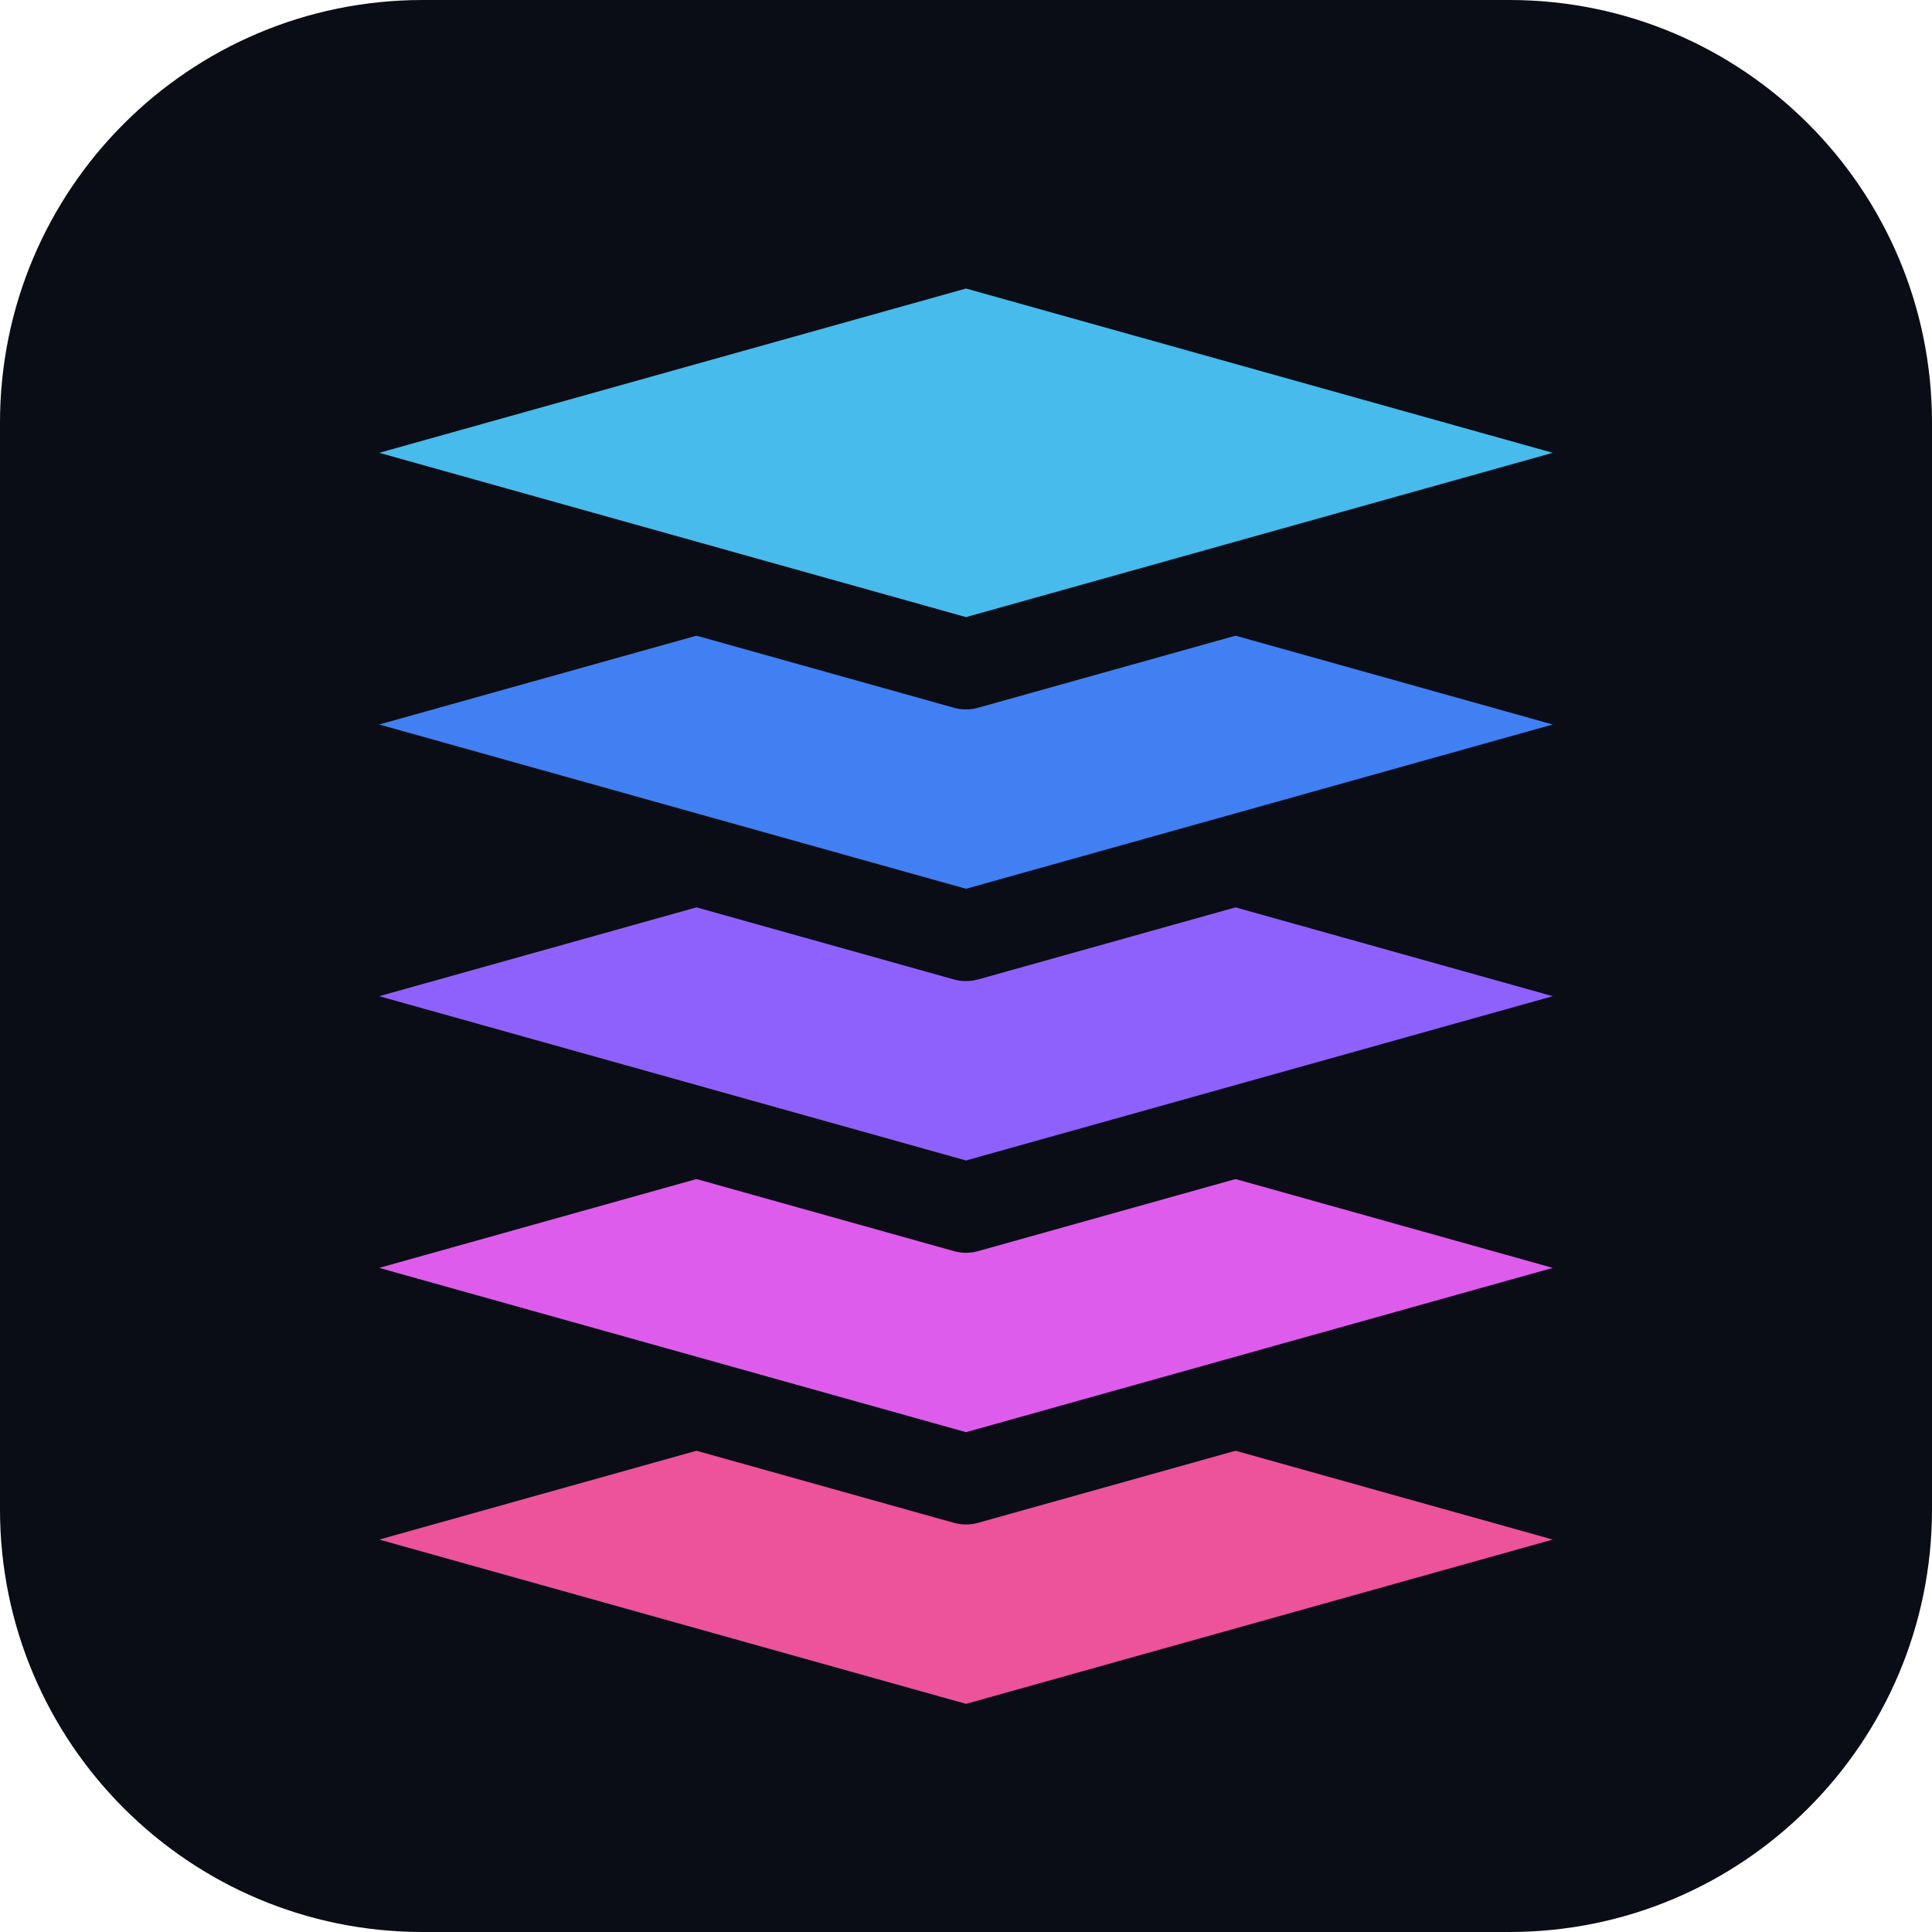
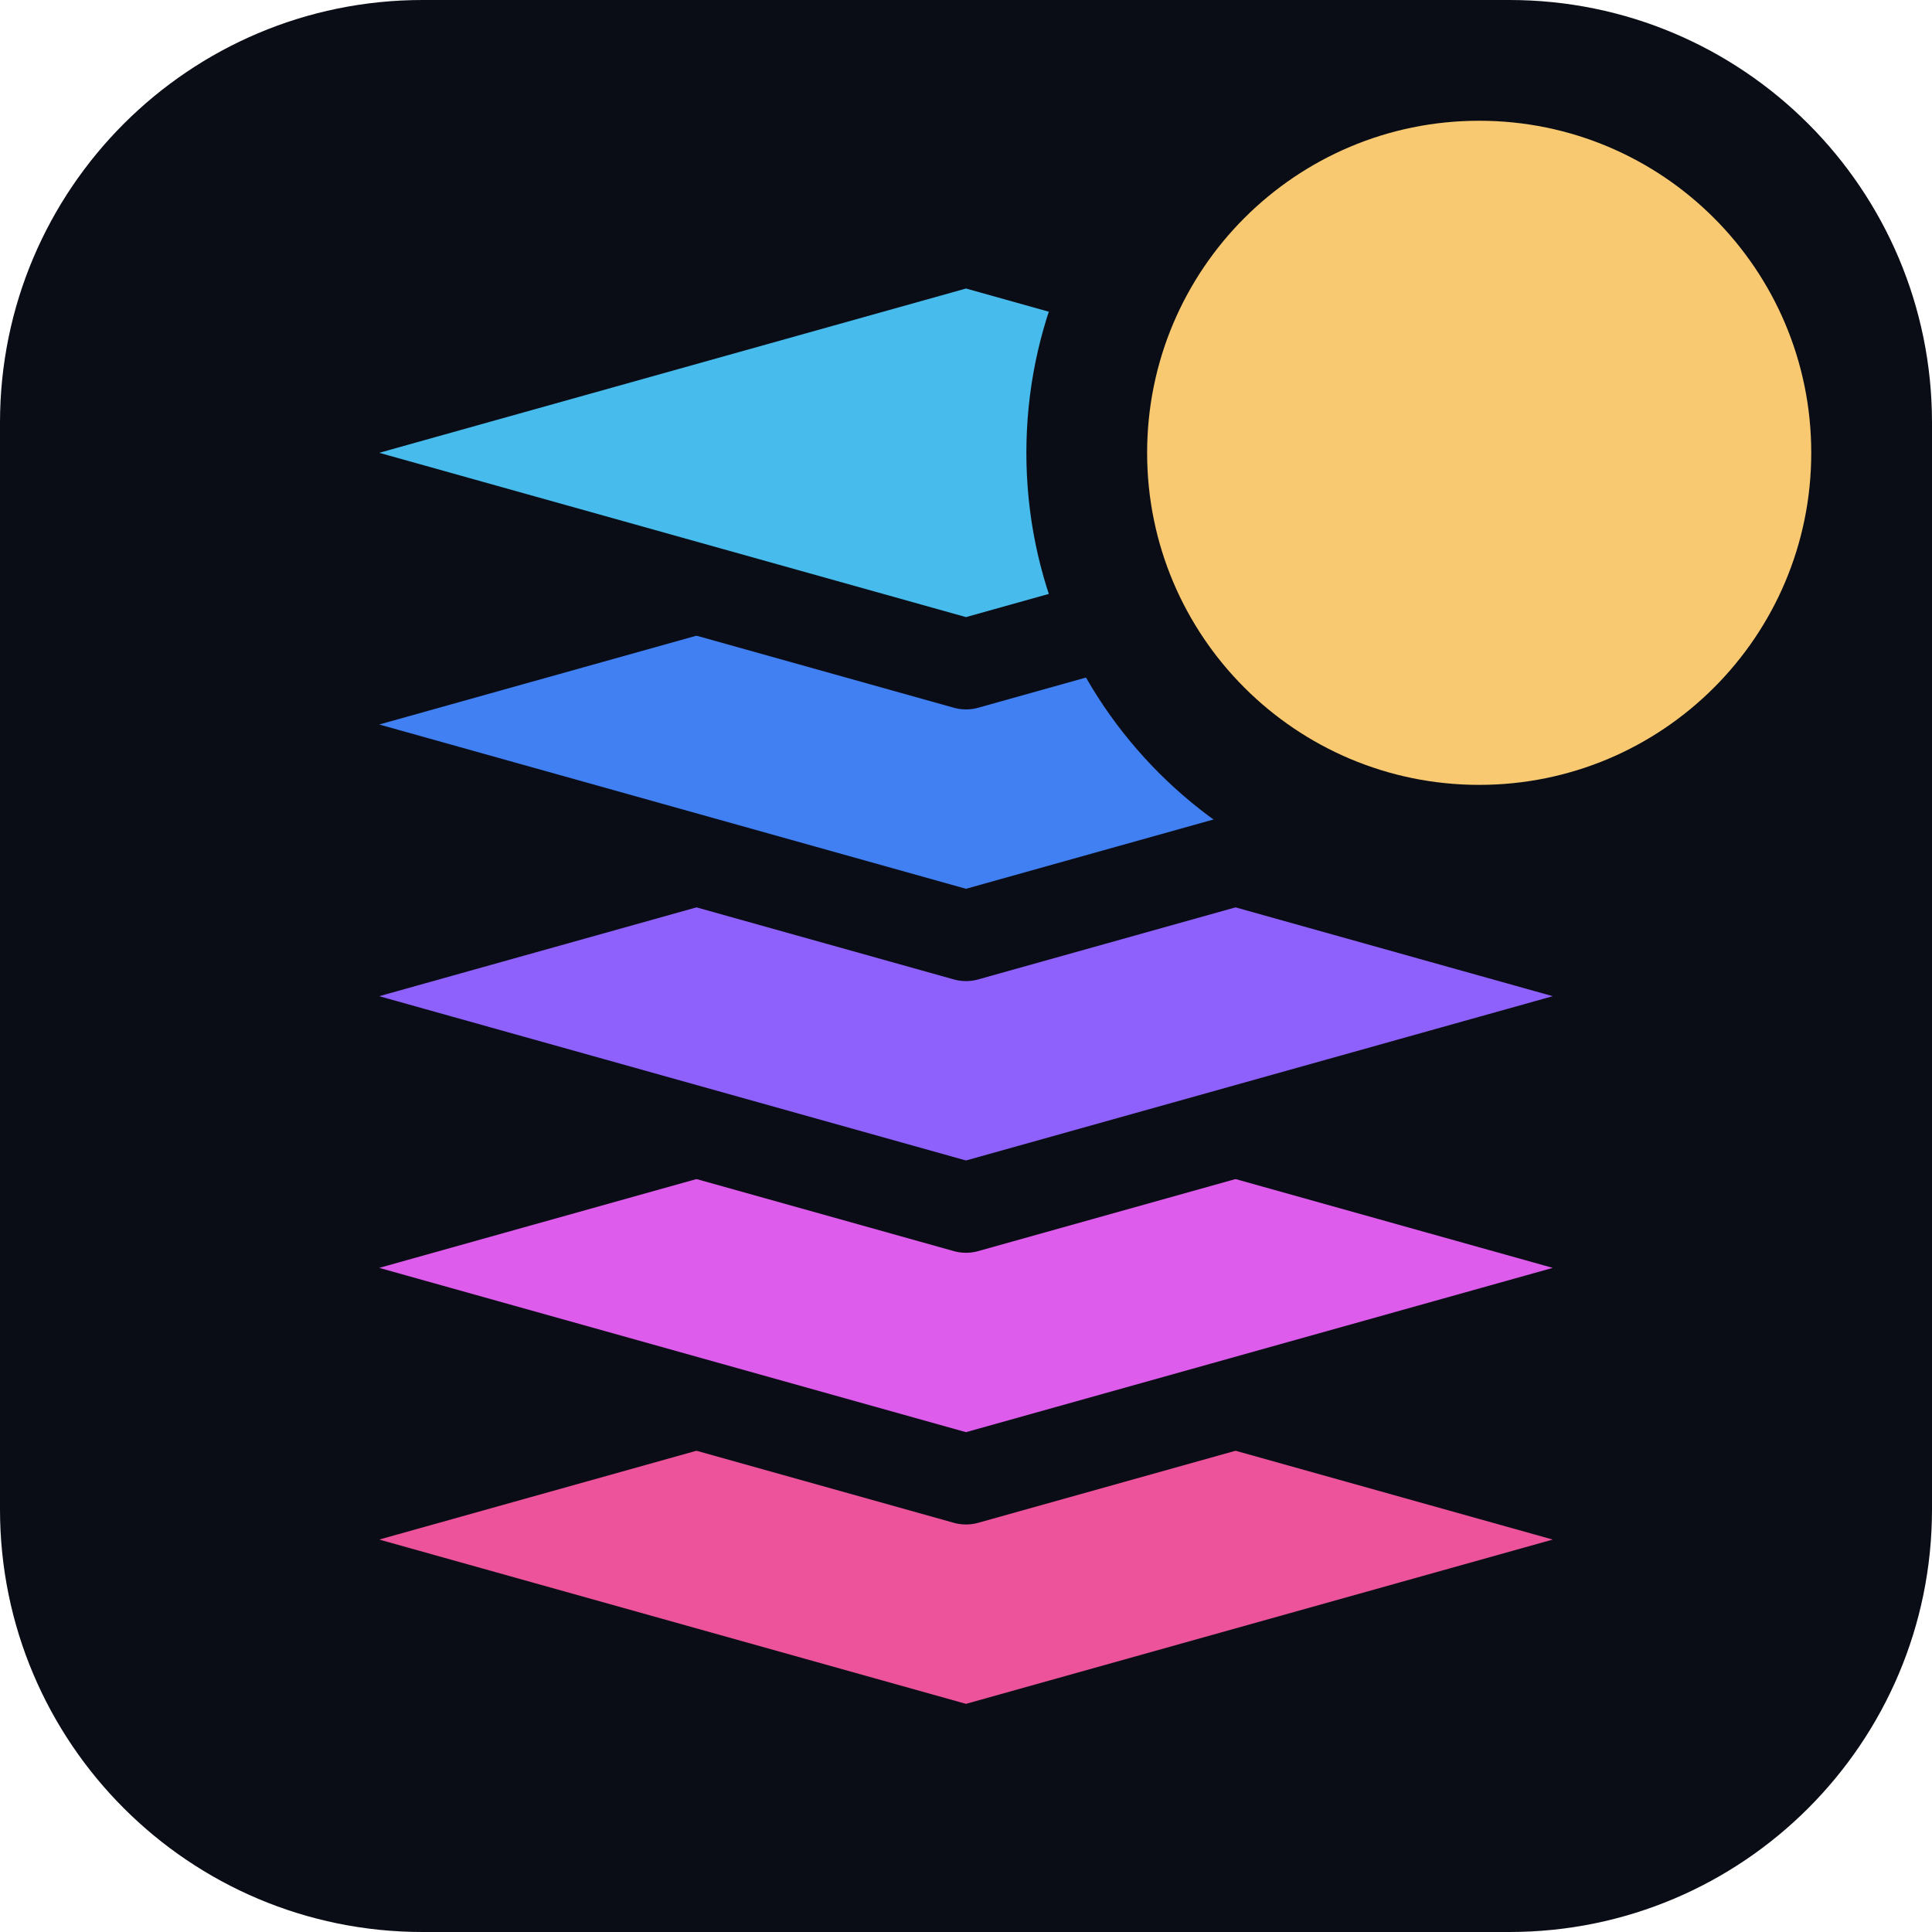
<svg xmlns="http://www.w3.org/2000/svg" viewBox="0 0 64 64" width="64" height="64">
  <rect width="64" height="64" rx="14" fill="#0a0d15" />
  <g stroke="#0a0d15" stroke-width="3" stroke-linejoin="round">
    <path d="M32 44 L57 51 L32 58 L7 51 Z" fill="#ec539b" />
    <path d="M32 35 L57 42 L32 49 L7 42 Z" fill="#de5cec" />
    <path d="M32 26 L57 33 L32 40 L7 33 Z" fill="#8f61fc" />
    <path d="M32 17 L57 24 L32 31 L7 24 Z" fill="#4180f3" />
    <path d="M32 8 L57 15 L32 22 L7 15 Z" fill="#47bbec" />
  </g>
+   <circle cx="49" cy="15" r="15" fill="#0a0d15" />
+   <circle cx="49" cy="15" r="11" fill="#f8c970" />
</svg>
